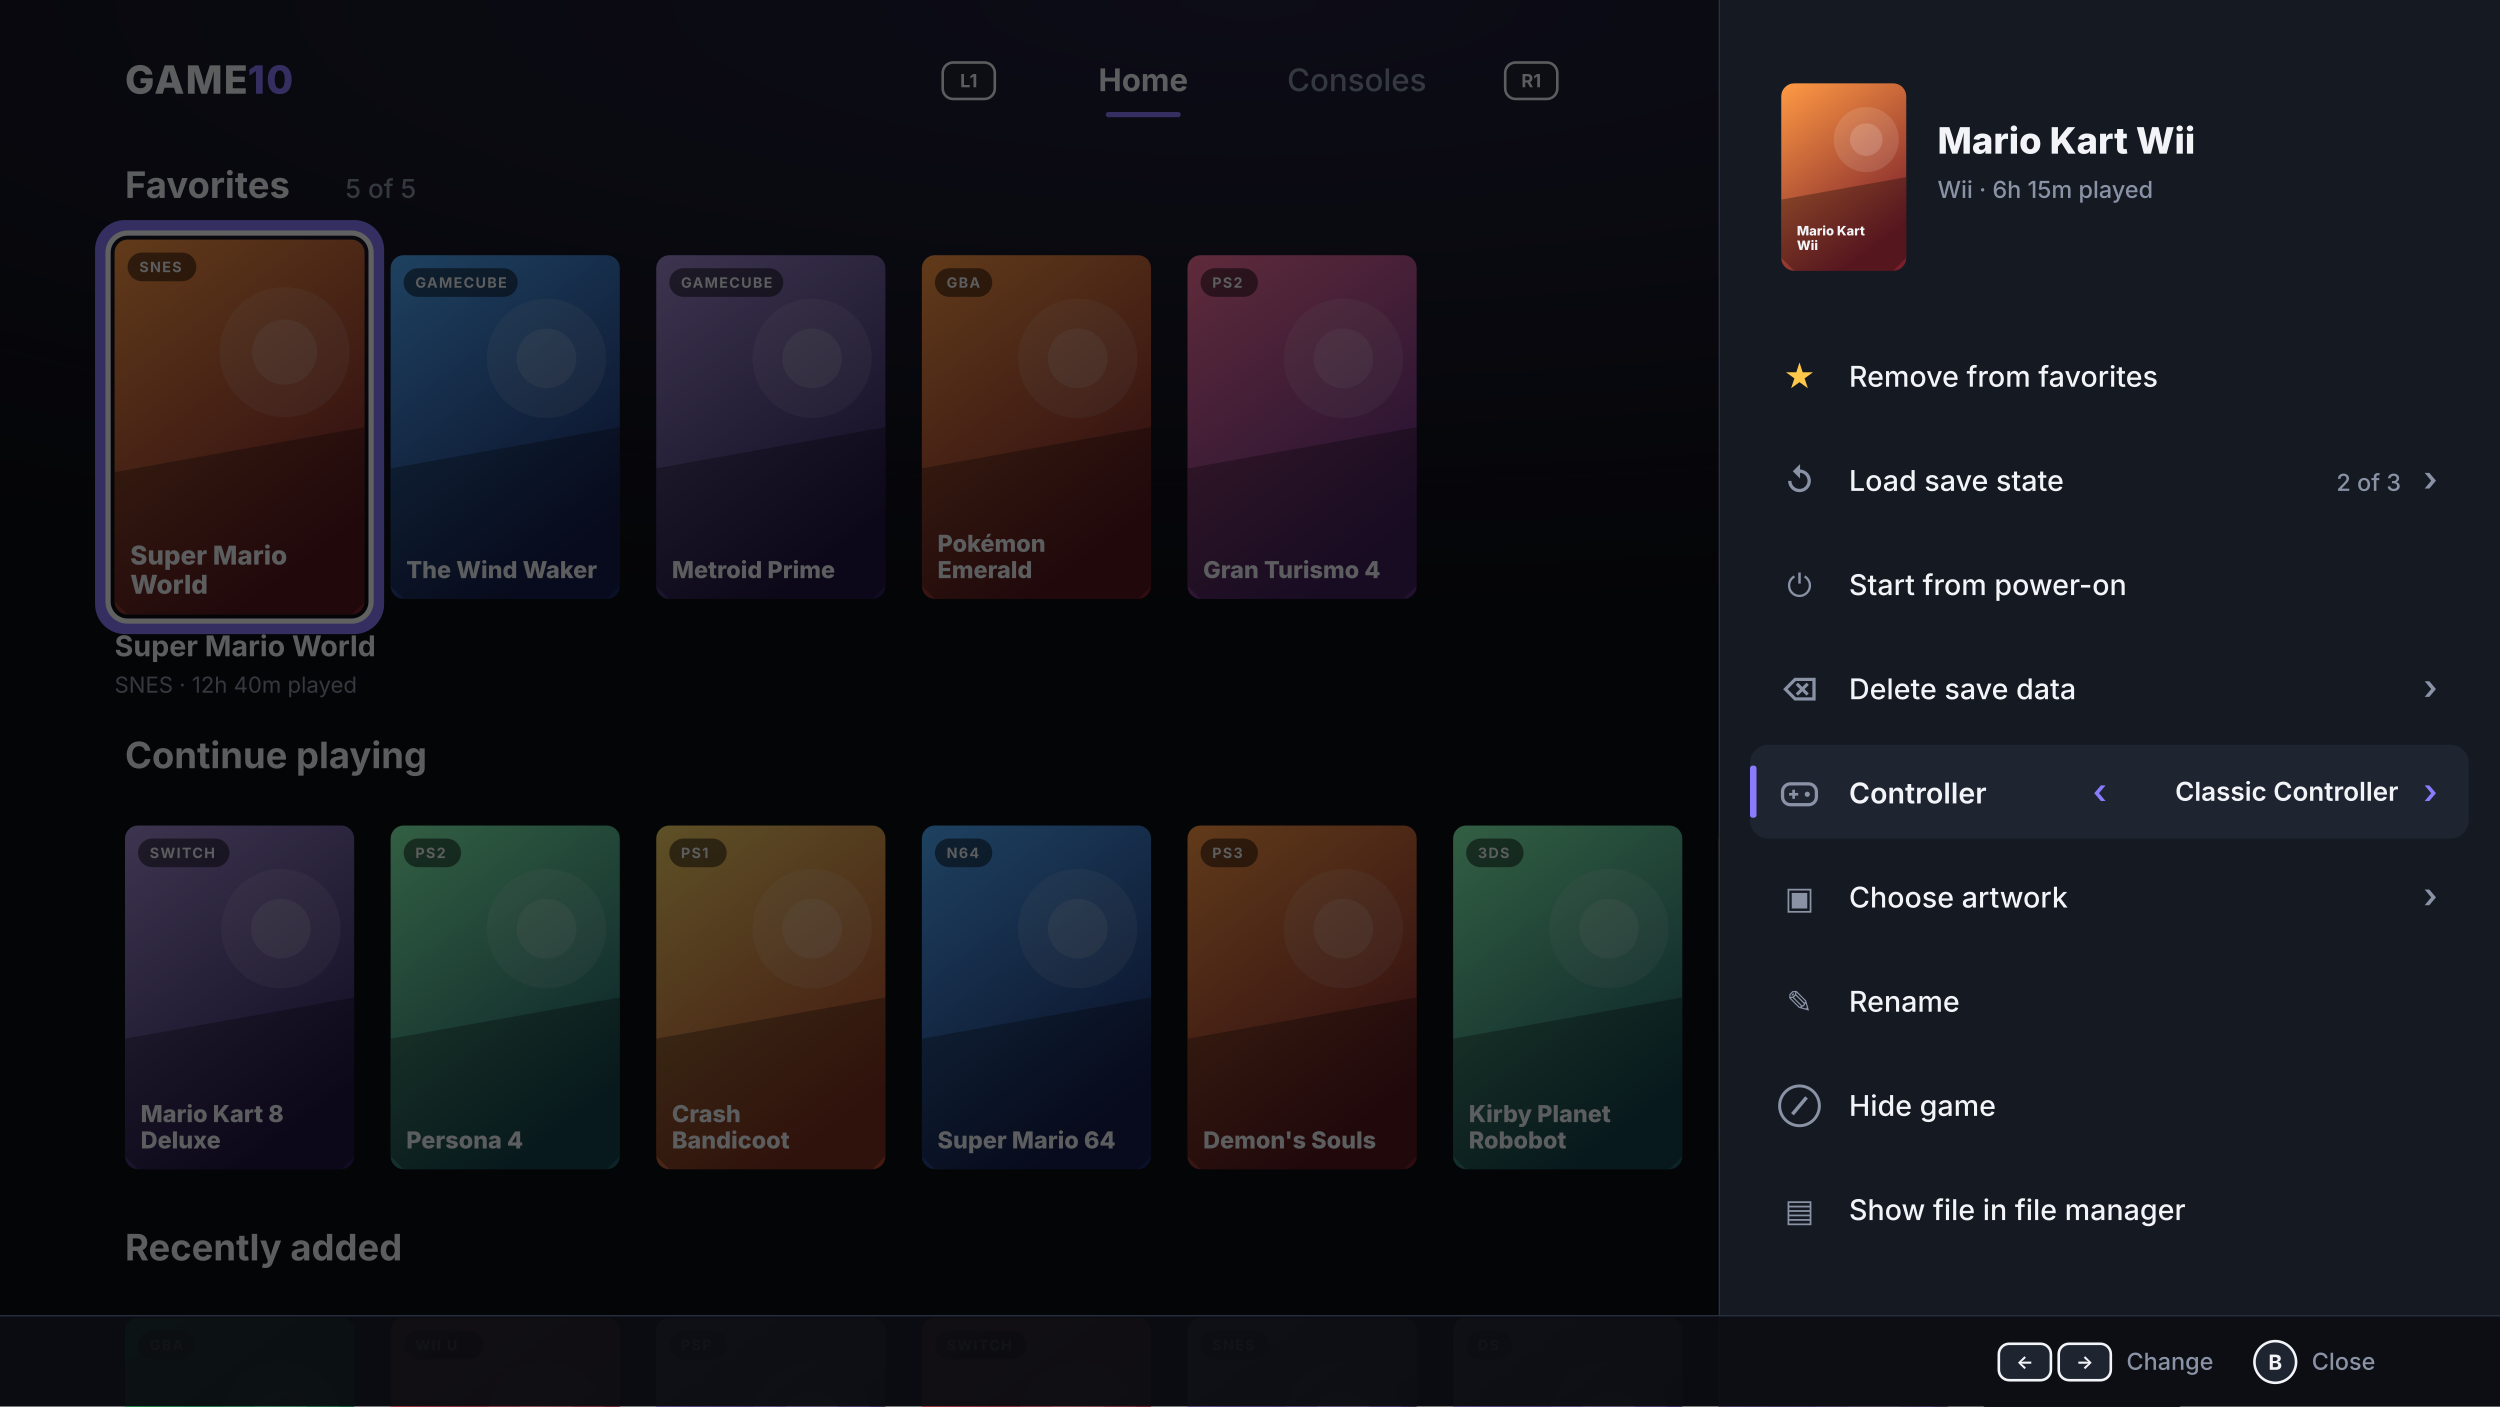
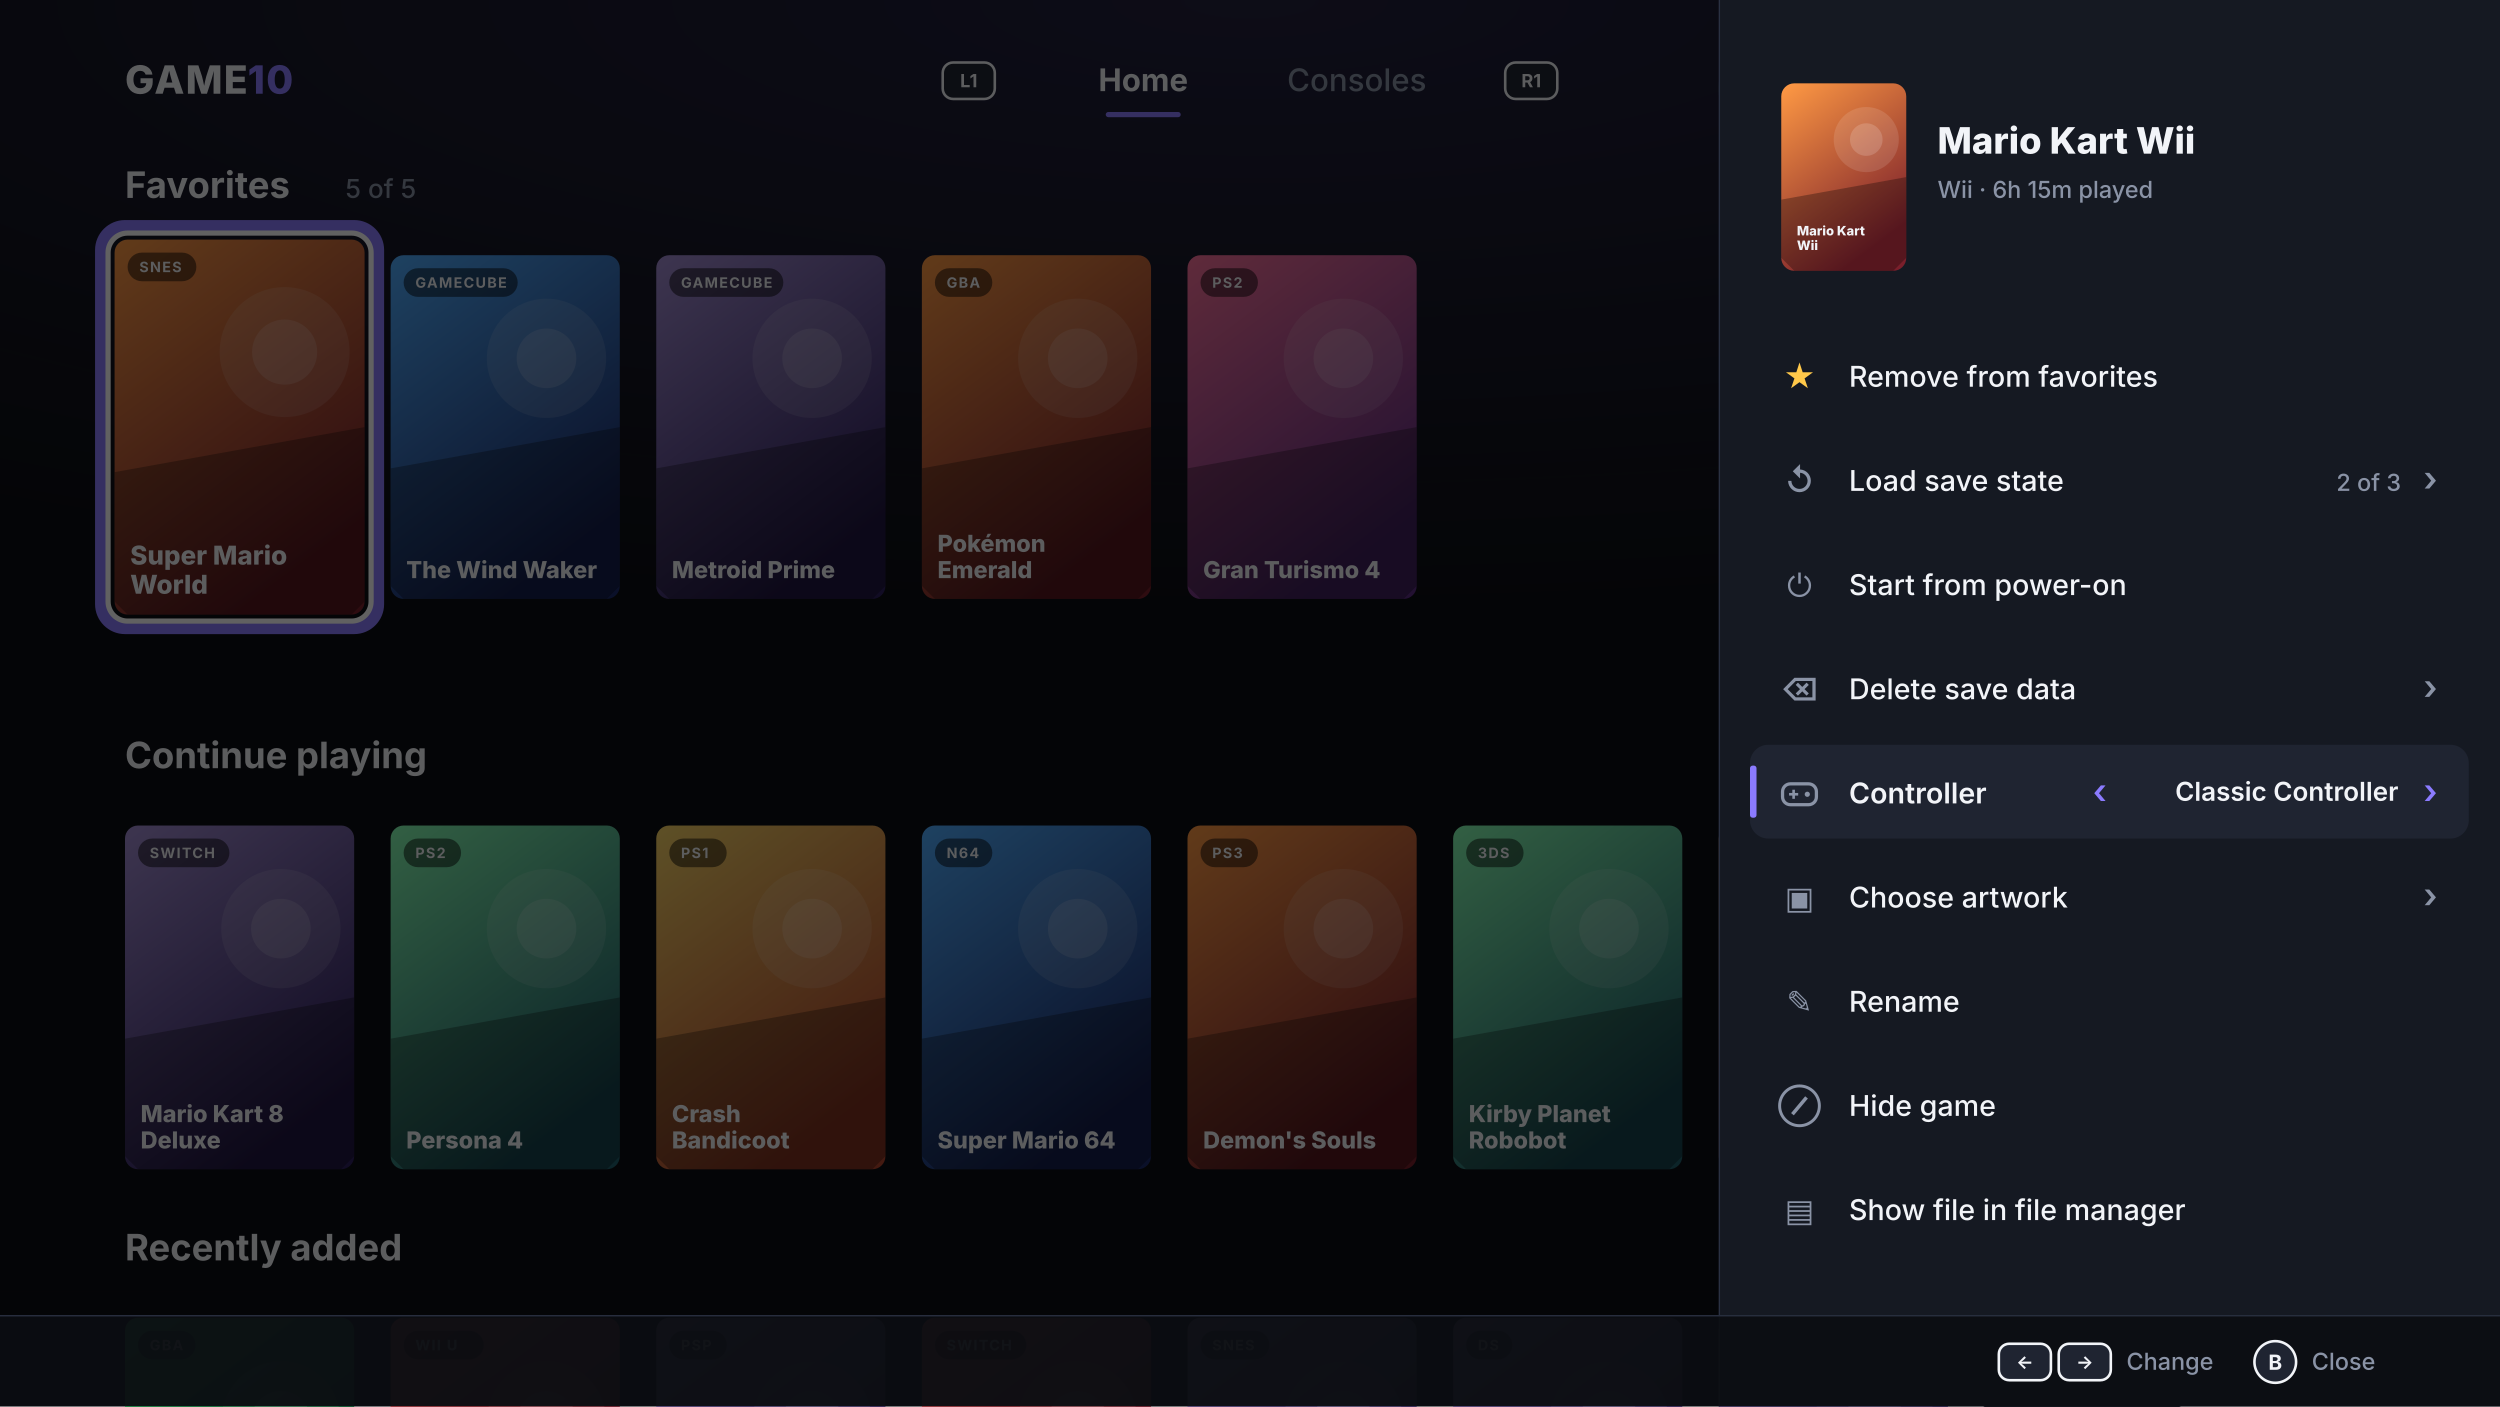
<svg xmlns="http://www.w3.org/2000/svg" width="1920" height="1080" viewBox="0 0 1920 1080">
  <defs>
    <radialGradient id="rg1" cx="0.5" cy="0" r="0.9">
      <stop offset="0" stop-color="#8B7BFF" stop-opacity="0.18" />
      <stop offset="1" stop-color="#8B7BFF" stop-opacity="0" />
    </radialGradient>
    <linearGradient id="lg2" x1="0" y1="0" x2="0.5" y2="1">
      <stop offset="0" stop-color="#FF9A44" stop-opacity="1" />
      <stop offset="1" stop-color="#7A1F2B" stop-opacity="1" />
    </linearGradient>
    <linearGradient id="lg3" x1="0" y1="0" x2="0.5" y2="1">
      <stop offset="0" stop-color="#4FACFE" stop-opacity="1" />
      <stop offset="1" stop-color="#1B2A6B" stop-opacity="1" />
    </linearGradient>
    <linearGradient id="lg4" x1="0" y1="0" x2="0.5" y2="1">
      <stop offset="0" stop-color="#A18CD1" stop-opacity="1" />
      <stop offset="1" stop-color="#2E1F5E" stop-opacity="1" />
    </linearGradient>
    <linearGradient id="lg5" x1="0" y1="0" x2="0.5" y2="1">
      <stop offset="0" stop-color="#FF9A44" stop-opacity="1" />
      <stop offset="1" stop-color="#7A1F2B" stop-opacity="1" />
    </linearGradient>
    <linearGradient id="lg6" x1="0" y1="0" x2="0.5" y2="1">
      <stop offset="0" stop-color="#FA709A" stop-opacity="1" />
      <stop offset="1" stop-color="#5B2C83" stop-opacity="1" />
    </linearGradient>
    <linearGradient id="lg7" x1="0" y1="0" x2="0.5" y2="1">
      <stop offset="0" stop-color="#A18CD1" stop-opacity="1" />
      <stop offset="1" stop-color="#2E1F5E" stop-opacity="1" />
    </linearGradient>
    <linearGradient id="lg8" x1="0" y1="0" x2="0.5" y2="1">
      <stop offset="0" stop-color="#84FAB0" stop-opacity="1" />
      <stop offset="1" stop-color="#1F5F6B" stop-opacity="1" />
    </linearGradient>
    <linearGradient id="lg9" x1="0" y1="0" x2="0.5" y2="1">
      <stop offset="0" stop-color="#F6D365" stop-opacity="1" />
      <stop offset="1" stop-color="#B3452C" stop-opacity="1" />
    </linearGradient>
    <linearGradient id="lg10" x1="0" y1="0" x2="0.5" y2="1">
      <stop offset="0" stop-color="#4FACFE" stop-opacity="1" />
      <stop offset="1" stop-color="#1B2A6B" stop-opacity="1" />
    </linearGradient>
    <linearGradient id="lg11" x1="0" y1="0" x2="0.5" y2="1">
      <stop offset="0" stop-color="#FF9A44" stop-opacity="1" />
      <stop offset="1" stop-color="#7A1F2B" stop-opacity="1" />
    </linearGradient>
    <linearGradient id="lg12" x1="0" y1="0" x2="0.5" y2="1">
      <stop offset="0" stop-color="#84FAB0" stop-opacity="1" />
      <stop offset="1" stop-color="#1F5F6B" stop-opacity="1" />
    </linearGradient>
    <linearGradient id="lg13" x1="0" y1="0" x2="0.5" y2="1">
      <stop offset="0" stop-color="#FCCB90" stop-opacity="1" />
      <stop offset="1" stop-color="#8E3B46" stop-opacity="1" />
    </linearGradient>
    <linearGradient id="lg14" x1="0" y1="0" x2="0.5" y2="1">
      <stop offset="0" stop-color="#43E97B" stop-opacity="1" />
      <stop offset="1" stop-color="#0F4C3A" stop-opacity="1" />
    </linearGradient>
    <linearGradient id="lg15" x1="0" y1="0" x2="0.5" y2="1">
      <stop offset="0" stop-color="#FF6B6B" stop-opacity="1" />
      <stop offset="1" stop-color="#6B1D3A" stop-opacity="1" />
    </linearGradient>
    <linearGradient id="lg16" x1="0" y1="0" x2="0.5" y2="1">
      <stop offset="0" stop-color="#A18CD1" stop-opacity="1" />
      <stop offset="1" stop-color="#2E1F5E" stop-opacity="1" />
    </linearGradient>
    <linearGradient id="lg17" x1="0" y1="0" x2="0.5" y2="1">
      <stop offset="0" stop-color="#FF6B6B" stop-opacity="1" />
      <stop offset="1" stop-color="#6B1D3A" stop-opacity="1" />
    </linearGradient>
    <linearGradient id="lg18" x1="0" y1="0" x2="0.5" y2="1">
      <stop offset="0" stop-color="#A18CD1" stop-opacity="1" />
      <stop offset="1" stop-color="#2E1F5E" stop-opacity="1" />
    </linearGradient>
    <linearGradient id="lg19" x1="0" y1="0" x2="0.5" y2="1">
      <stop offset="0" stop-color="#A18CD1" stop-opacity="1" />
      <stop offset="1" stop-color="#2E1F5E" stop-opacity="1" />
    </linearGradient>
    <linearGradient id="lg20" x1="0" y1="0" x2="0.5" y2="1">
      <stop offset="0" stop-color="#A18CD1" stop-opacity="1" />
      <stop offset="1" stop-color="#2E1F5E" stop-opacity="1" />
    </linearGradient>
    <linearGradient id="lg21" x1="0" y1="0" x2="0" y2="1">
      <stop offset="0" stop-color="#0B0D12" stop-opacity="0" />
      <stop offset="1" stop-color="#0B0D12" stop-opacity="1" />
    </linearGradient>
    <linearGradient id="lg22" x1="0" y1="0" x2="0.5" y2="1">
      <stop offset="0" stop-color="#FF9A44" stop-opacity="1" />
      <stop offset="1" stop-color="#7A1F2B" stop-opacity="1" />
    </linearGradient>
  </defs>
  <rect x="0.0" y="0.0" width="1920.0" height="1080.0" rx="0" fill="#0B0D12" fill-opacity="1" />
  <rect x="0.0" y="0.0" width="1920.0" height="520.0" rx="0" fill="url(#rg1)" fill-opacity="1" />
  <text x="96" y="72" font-family="Inter, 'Helvetica Neue', Arial, sans-serif" font-size="30" font-weight="800" fill="#F2F4F8" letter-spacing="1">GAME<tspan fill="#8B7BFF">10</tspan>
  </text>
  <rect x="724.0" y="48.0" width="40.0" height="28.0" rx="8" fill="#1F2431" fill-opacity="1" stroke="#F2F4F8" stroke-width="2" />
  <text x="744.0" y="67.0" font-family="Inter, 'Helvetica Neue', Arial, sans-serif" font-size="14" font-weight="700" fill="#F2F4F8" fill-opacity="1" text-anchor="middle" letter-spacing="0">L1</text>
  <rect x="1156.0" y="48.0" width="40.0" height="28.0" rx="8" fill="#1F2431" fill-opacity="1" stroke="#F2F4F8" stroke-width="2" />
  <text x="1176.0" y="67.0" font-family="Inter, 'Helvetica Neue', Arial, sans-serif" font-size="14" font-weight="700" fill="#F2F4F8" fill-opacity="1" text-anchor="middle" letter-spacing="0">R1</text>
  <text x="878.0" y="70.0" font-family="Inter, 'Helvetica Neue', Arial, sans-serif" font-size="24" font-weight="700" fill="#F2F4F8" fill-opacity="1" text-anchor="middle" letter-spacing="0">Home</text>
  <rect x="849.2" y="86.0" width="57.6" height="4.0" rx="2" fill="#8B7BFF" fill-opacity="1" />
  <text x="1042.0" y="70.0" font-family="Inter, 'Helvetica Neue', Arial, sans-serif" font-size="24" font-weight="500" fill="#8A93A6" fill-opacity="1" text-anchor="middle" letter-spacing="0">Consoles</text>
  <rect x="1320.0" y="44.0" width="330.0" height="48.0" rx="24" fill="#151922" fill-opacity="1" stroke="#2A3142" stroke-width="1" />
  <circle cx="1350.0" cy="66.0" r="8.0" fill="none" fill-opacity="1" stroke="#8A93A6" stroke-width="2.5" />
  <line x1="1356" y1="72" x2="1362" y2="78" stroke="#8A93A6" stroke-width="2.5" stroke-linecap="round" />
  <text x="1372.0" y="74.0" font-family="Inter, 'Helvetica Neue', Arial, sans-serif" font-size="18" font-weight="400" fill="#8A93A6" fill-opacity="1" text-anchor="start" letter-spacing="0">Search games</text>
  <rect x="1596.0" y="54.0" width="40.0" height="28.0" rx="8" fill="#1F2431" fill-opacity="1" stroke="#F2F4F8" stroke-width="2" />
  <text x="1616.0" y="73.0" font-family="Inter, 'Helvetica Neue', Arial, sans-serif" font-size="14" font-weight="700" fill="#F2F4F8" fill-opacity="1" text-anchor="middle" letter-spacing="0">L3</text>
  <rect x="1519.6" y="54.0" width="68.4" height="28.0" rx="8" fill="#1F2431" fill-opacity="1" stroke="#F2F4F8" stroke-width="2" />
  <text x="1553.8" y="73.0" font-family="Inter, 'Helvetica Neue', Arial, sans-serif" font-size="14" font-weight="700" fill="#F2F4F8" fill-opacity="1" text-anchor="middle" letter-spacing="0">Ctrl F</text>
  <circle cx="1690.0" cy="68.0" r="24.0" fill="#151922" fill-opacity="1" stroke="#2A3142" stroke-width="1" />
  <polygon points="1699.3,65.4 1702.8,65.9 1702.8,70.1 1699.3,70.6 1698.4,72.7 1700.5,75.6 1697.6,78.5 1694.7,76.4 1692.6,77.3 1692.1,80.8 1687.9,80.8 1687.4,77.3 1685.3,76.4 1682.4,78.5 1679.5,75.6 1681.6,72.7 1680.7,70.6 1677.2,70.1 1677.2,65.9 1680.7,65.4 1681.6,63.3 1679.5,60.4 1682.4,57.5 1685.3,59.6 1687.4,58.7 1687.9,55.2 1692.1,55.2 1692.6,58.7 1694.7,59.6 1697.6,57.5 1700.5,60.4 1698.4,63.3" fill="#8A93A6" />
  <circle cx="1690.0" cy="68.0" r="4.7" fill="#151922" fill-opacity="1" />
  <text x="1824.0" y="76.0" font-family="Inter, 'Helvetica Neue', Arial, sans-serif" font-size="24" font-weight="600" fill="#F2F4F8" fill-opacity="1" text-anchor="end" letter-spacing="0">21:42</text>
  <rect x="78.0" y="174.0" width="212.0" height="308.0" rx="18" fill="none" fill-opacity="0.4" stroke="#8B7BFF" stroke-width="10" />
  <rect x="83.0" y="179.0" width="202.0" height="298.0" rx="15" fill="none" fill-opacity="1" stroke="#FFFFFF" stroke-width="4" />
  <rect x="88.0" y="184.0" width="192.0" height="288.0" rx="10" fill="url(#lg2)" fill-opacity="1" />
  <circle cx="218.6" cy="270.4" r="49.9" fill="#FFFFFF" fill-opacity="0.12" />
  <circle cx="218.6" cy="270.4" r="25.0" fill="#FFFFFF" fill-opacity="0.16" />
  <polygon points="88,362.6 280,328.0 280,462.0 270,472.0 98,472.0 88,462.0" fill="#000000" fill-opacity=".3" />
  <text x="100.0" y="433.6" font-family="Inter, 'Helvetica Neue', Arial, sans-serif" font-size="20" font-weight="800" fill="#F2F4F8" fill-opacity="1" text-anchor="start" letter-spacing="0">Super Mario</text>
  <text x="100.0" y="456.0" font-family="Inter, 'Helvetica Neue', Arial, sans-serif" font-size="20" font-weight="800" fill="#F2F4F8" fill-opacity="1" text-anchor="start" letter-spacing="0">World</text>
  <rect x="98.0" y="194.0" width="52.8" height="22.0" rx="11" fill="#000000" fill-opacity="0.5" />
  <text x="107.0" y="209.0" font-family="Inter, 'Helvetica Neue', Arial, sans-serif" font-size="11" font-weight="700" fill="#F2F4F8" fill-opacity="1" text-anchor="start" letter-spacing="1">SNES</text>
-   <text x="88.0" y="504.0" font-family="Inter, 'Helvetica Neue', Arial, sans-serif" font-size="22" font-weight="700" fill="#F2F4F8" fill-opacity="1" text-anchor="start" letter-spacing="0">Super Mario World</text>
-   <text x="88.0" y="532.0" font-family="Inter, 'Helvetica Neue', Arial, sans-serif" font-size="17" font-weight="400" fill="#8A93A6" fill-opacity="1" text-anchor="start" letter-spacing="0">SNES · 12h 40m played</text>
  <rect x="300.0" y="196.0" width="176.0" height="264.0" rx="10" fill="url(#lg3)" fill-opacity="1" />
  <circle cx="419.7" cy="275.2" r="45.8" fill="#FFFFFF" fill-opacity="0.12" />
  <circle cx="419.7" cy="275.2" r="22.9" fill="#FFFFFF" fill-opacity="0.16" />
  <polygon points="300,359.7 476,328.0 476,450.0 466,460.0 310,460.0 300,450.0" fill="#000000" fill-opacity=".3" />
  <text x="312.0" y="444.0" font-family="Inter, 'Helvetica Neue', Arial, sans-serif" font-size="18" font-weight="800" fill="#F2F4F8" fill-opacity="1" text-anchor="start" letter-spacing="0">The Wind Waker</text>
  <rect x="310.0" y="206.0" width="87.6" height="22.0" rx="11" fill="#000000" fill-opacity="0.5" />
  <text x="319.0" y="221.0" font-family="Inter, 'Helvetica Neue', Arial, sans-serif" font-size="11" font-weight="700" fill="#F2F4F8" fill-opacity="1" text-anchor="start" letter-spacing="1">GAMECUBE</text>
  <rect x="504.0" y="196.0" width="176.0" height="264.0" rx="10" fill="url(#lg4)" fill-opacity="1" />
  <circle cx="623.7" cy="275.2" r="45.8" fill="#FFFFFF" fill-opacity="0.12" />
  <circle cx="623.7" cy="275.2" r="22.9" fill="#FFFFFF" fill-opacity="0.16" />
  <polygon points="504,359.7 680,328.0 680,450.0 670,460.0 514,460.0 504,450.0" fill="#000000" fill-opacity=".3" />
  <text x="516.0" y="444.0" font-family="Inter, 'Helvetica Neue', Arial, sans-serif" font-size="18" font-weight="800" fill="#F2F4F8" fill-opacity="1" text-anchor="start" letter-spacing="0">Metroid Prime</text>
  <rect x="514.0" y="206.0" width="87.6" height="22.0" rx="11" fill="#000000" fill-opacity="0.5" />
  <text x="523.0" y="221.0" font-family="Inter, 'Helvetica Neue', Arial, sans-serif" font-size="11" font-weight="700" fill="#F2F4F8" fill-opacity="1" text-anchor="start" letter-spacing="1">GAMECUBE</text>
  <rect x="708.0" y="196.0" width="176.0" height="264.0" rx="10" fill="url(#lg5)" fill-opacity="1" />
  <circle cx="827.7" cy="275.2" r="45.8" fill="#FFFFFF" fill-opacity="0.12" />
  <circle cx="827.7" cy="275.2" r="22.9" fill="#FFFFFF" fill-opacity="0.16" />
  <polygon points="708,359.7 884,328.0 884,450.0 874,460.0 718,460.0 708,450.0" fill="#000000" fill-opacity=".3" />
  <text x="720.0" y="423.8" font-family="Inter, 'Helvetica Neue', Arial, sans-serif" font-size="18" font-weight="800" fill="#F2F4F8" fill-opacity="1" text-anchor="start" letter-spacing="0">Pokémon</text>
  <text x="720.0" y="444.0" font-family="Inter, 'Helvetica Neue', Arial, sans-serif" font-size="18" font-weight="800" fill="#F2F4F8" fill-opacity="1" text-anchor="start" letter-spacing="0">Emerald</text>
  <rect x="718.0" y="206.0" width="44.1" height="22.0" rx="11" fill="#000000" fill-opacity="0.5" />
  <text x="727.0" y="221.0" font-family="Inter, 'Helvetica Neue', Arial, sans-serif" font-size="11" font-weight="700" fill="#F2F4F8" fill-opacity="1" text-anchor="start" letter-spacing="1">GBA</text>
  <rect x="912.0" y="196.0" width="176.0" height="264.0" rx="10" fill="url(#lg6)" fill-opacity="1" />
  <circle cx="1031.7" cy="275.2" r="45.8" fill="#FFFFFF" fill-opacity="0.12" />
  <circle cx="1031.7" cy="275.2" r="22.9" fill="#FFFFFF" fill-opacity="0.16" />
  <polygon points="912,359.7 1088,328.0 1088,450.0 1078,460.0 922,460.0 912,450.0" fill="#000000" fill-opacity=".3" />
  <text x="924.0" y="444.0" font-family="Inter, 'Helvetica Neue', Arial, sans-serif" font-size="18" font-weight="800" fill="#F2F4F8" fill-opacity="1" text-anchor="start" letter-spacing="0">Gran Turismo 4</text>
  <rect x="922.0" y="206.0" width="44.1" height="22.0" rx="11" fill="#000000" fill-opacity="0.5" />
  <text x="931.0" y="221.0" font-family="Inter, 'Helvetica Neue', Arial, sans-serif" font-size="11" font-weight="700" fill="#F2F4F8" fill-opacity="1" text-anchor="start" letter-spacing="1">PS2</text>
  <rect x="96.0" y="634.0" width="176.0" height="264.0" rx="10" fill="url(#lg7)" fill-opacity="1" />
  <circle cx="215.7" cy="713.2" r="45.8" fill="#FFFFFF" fill-opacity="0.12" />
  <circle cx="215.7" cy="713.2" r="22.9" fill="#FFFFFF" fill-opacity="0.16" />
  <polygon points="96,797.7 272,766.0 272,888.0 262,898.0 106,898.0 96,888.0" fill="#000000" fill-opacity=".3" />
  <text x="108.0" y="861.8" font-family="Inter, 'Helvetica Neue', Arial, sans-serif" font-size="18" font-weight="800" fill="#F2F4F8" fill-opacity="1" text-anchor="start" letter-spacing="0">Mario Kart 8</text>
  <text x="108.0" y="882.0" font-family="Inter, 'Helvetica Neue', Arial, sans-serif" font-size="18" font-weight="800" fill="#F2F4F8" fill-opacity="1" text-anchor="start" letter-spacing="0">Deluxe</text>
  <rect x="106.0" y="644.0" width="70.2" height="22.0" rx="11" fill="#000000" fill-opacity="0.5" />
  <text x="115.0" y="659.0" font-family="Inter, 'Helvetica Neue', Arial, sans-serif" font-size="11" font-weight="700" fill="#F2F4F8" fill-opacity="1" text-anchor="start" letter-spacing="1">SWITCH</text>
  <rect x="300.0" y="634.0" width="176.0" height="264.0" rx="10" fill="url(#lg8)" fill-opacity="1" />
  <circle cx="419.7" cy="713.2" r="45.8" fill="#FFFFFF" fill-opacity="0.12" />
  <circle cx="419.7" cy="713.2" r="22.9" fill="#FFFFFF" fill-opacity="0.16" />
  <polygon points="300,797.7 476,766.0 476,888.0 466,898.0 310,898.0 300,888.0" fill="#000000" fill-opacity=".3" />
  <text x="312.0" y="882.0" font-family="Inter, 'Helvetica Neue', Arial, sans-serif" font-size="18" font-weight="800" fill="#F2F4F8" fill-opacity="1" text-anchor="start" letter-spacing="0">Persona 4</text>
  <rect x="310.0" y="644.0" width="44.1" height="22.0" rx="11" fill="#000000" fill-opacity="0.5" />
  <text x="319.0" y="659.0" font-family="Inter, 'Helvetica Neue', Arial, sans-serif" font-size="11" font-weight="700" fill="#F2F4F8" fill-opacity="1" text-anchor="start" letter-spacing="1">PS2</text>
  <rect x="504.0" y="634.0" width="176.0" height="264.0" rx="10" fill="url(#lg9)" fill-opacity="1" />
  <circle cx="623.7" cy="713.2" r="45.8" fill="#FFFFFF" fill-opacity="0.12" />
  <circle cx="623.7" cy="713.2" r="22.9" fill="#FFFFFF" fill-opacity="0.16" />
  <polygon points="504,797.7 680,766.0 680,888.0 670,898.0 514,898.0 504,888.0" fill="#000000" fill-opacity=".3" />
  <text x="516.0" y="861.8" font-family="Inter, 'Helvetica Neue', Arial, sans-serif" font-size="18" font-weight="800" fill="#F2F4F8" fill-opacity="1" text-anchor="start" letter-spacing="0">Crash</text>
  <text x="516.0" y="882.0" font-family="Inter, 'Helvetica Neue', Arial, sans-serif" font-size="18" font-weight="800" fill="#F2F4F8" fill-opacity="1" text-anchor="start" letter-spacing="0">Bandicoot</text>
  <rect x="514.0" y="644.0" width="44.1" height="22.0" rx="11" fill="#000000" fill-opacity="0.5" />
  <text x="523.0" y="659.0" font-family="Inter, 'Helvetica Neue', Arial, sans-serif" font-size="11" font-weight="700" fill="#F2F4F8" fill-opacity="1" text-anchor="start" letter-spacing="1">PS1</text>
  <rect x="708.0" y="634.0" width="176.0" height="264.0" rx="10" fill="url(#lg10)" fill-opacity="1" />
  <circle cx="827.7" cy="713.2" r="45.8" fill="#FFFFFF" fill-opacity="0.12" />
  <circle cx="827.7" cy="713.2" r="22.9" fill="#FFFFFF" fill-opacity="0.16" />
  <polygon points="708,797.7 884,766.0 884,888.0 874,898.0 718,898.0 708,888.0" fill="#000000" fill-opacity=".3" />
  <text x="720.0" y="882.0" font-family="Inter, 'Helvetica Neue', Arial, sans-serif" font-size="18" font-weight="800" fill="#F2F4F8" fill-opacity="1" text-anchor="start" letter-spacing="0">Super Mario 64</text>
  <rect x="718.0" y="644.0" width="44.1" height="22.0" rx="11" fill="#000000" fill-opacity="0.5" />
  <text x="727.0" y="659.0" font-family="Inter, 'Helvetica Neue', Arial, sans-serif" font-size="11" font-weight="700" fill="#F2F4F8" fill-opacity="1" text-anchor="start" letter-spacing="1">N64</text>
  <rect x="912.0" y="634.0" width="176.0" height="264.0" rx="10" fill="url(#lg11)" fill-opacity="1" />
  <circle cx="1031.7" cy="713.2" r="45.8" fill="#FFFFFF" fill-opacity="0.12" />
  <circle cx="1031.7" cy="713.2" r="22.9" fill="#FFFFFF" fill-opacity="0.16" />
  <polygon points="912,797.7 1088,766.0 1088,888.0 1078,898.0 922,898.0 912,888.0" fill="#000000" fill-opacity=".3" />
  <text x="924.0" y="882.0" font-family="Inter, 'Helvetica Neue', Arial, sans-serif" font-size="18" font-weight="800" fill="#F2F4F8" fill-opacity="1" text-anchor="start" letter-spacing="0">Demon's Souls</text>
  <rect x="922.0" y="644.0" width="44.1" height="22.0" rx="11" fill="#000000" fill-opacity="0.5" />
  <text x="931.0" y="659.0" font-family="Inter, 'Helvetica Neue', Arial, sans-serif" font-size="11" font-weight="700" fill="#F2F4F8" fill-opacity="1" text-anchor="start" letter-spacing="1">PS3</text>
  <rect x="1116.0" y="634.0" width="176.0" height="264.0" rx="10" fill="url(#lg12)" fill-opacity="1" />
  <circle cx="1235.7" cy="713.2" r="45.8" fill="#FFFFFF" fill-opacity="0.12" />
  <circle cx="1235.7" cy="713.2" r="22.9" fill="#FFFFFF" fill-opacity="0.16" />
  <polygon points="1116,797.7 1292,766.0 1292,888.0 1282,898.0 1126,898.0 1116,888.0" fill="#000000" fill-opacity=".3" />
  <text x="1128.0" y="861.8" font-family="Inter, 'Helvetica Neue', Arial, sans-serif" font-size="18" font-weight="800" fill="#F2F4F8" fill-opacity="1" text-anchor="start" letter-spacing="0">Kirby Planet</text>
  <text x="1128.0" y="882.0" font-family="Inter, 'Helvetica Neue', Arial, sans-serif" font-size="18" font-weight="800" fill="#F2F4F8" fill-opacity="1" text-anchor="start" letter-spacing="0">Robobot</text>
  <rect x="1126.0" y="644.0" width="44.1" height="22.0" rx="11" fill="#000000" fill-opacity="0.5" />
  <text x="1135.0" y="659.0" font-family="Inter, 'Helvetica Neue', Arial, sans-serif" font-size="11" font-weight="700" fill="#F2F4F8" fill-opacity="1" text-anchor="start" letter-spacing="1">3DS</text>
  <rect x="1320.0" y="634.0" width="176.0" height="264.0" rx="10" fill="url(#lg13)" fill-opacity="1" />
  <circle cx="1439.7" cy="713.2" r="45.8" fill="#FFFFFF" fill-opacity="0.12" />
  <circle cx="1439.7" cy="713.2" r="22.9" fill="#FFFFFF" fill-opacity="0.16" />
  <polygon points="1320,797.7 1496,766.0 1496,888.0 1486,898.0 1330,898.0 1320,888.0" fill="#000000" fill-opacity=".3" />
  <text x="1332.0" y="882.0" font-family="Inter, 'Helvetica Neue', Arial, sans-serif" font-size="18" font-weight="800" fill="#F2F4F8" fill-opacity="1" text-anchor="start" letter-spacing="0">Bloodborne</text>
  <rect x="1330.0" y="644.0" width="44.1" height="22.0" rx="11" fill="#000000" fill-opacity="0.5" />
  <text x="1339.0" y="659.0" font-family="Inter, 'Helvetica Neue', Arial, sans-serif" font-size="11" font-weight="700" fill="#F2F4F8" fill-opacity="1" text-anchor="start" letter-spacing="1">PS4</text>
  <rect x="1524.0" y="634.0" width="150.0" height="264.0" rx="10" fill="#151922" fill-opacity="1" stroke="#2A3142" stroke-width="1" />
  <circle cx="1599.0" cy="742.0" r="26.0" fill="#1F2431" fill-opacity="1" />
  <path d="M1593.0,730.0 l12,12 l-12,12" fill="none" stroke="#F2F4F8" stroke-width="3" stroke-linecap="round" stroke-linejoin="round" />
  <text x="1599.0" y="796.0" font-family="Inter, 'Helvetica Neue', Arial, sans-serif" font-size="18" font-weight="600" fill="#F2F4F8" fill-opacity="1" text-anchor="middle" letter-spacing="0">See all</text>
  <text x="1599.0" y="820.0" font-family="Inter, 'Helvetica Neue', Arial, sans-serif" font-size="15" font-weight="400" fill="#8A93A6" fill-opacity="1" text-anchor="middle" letter-spacing="0">23 games</text>
  <rect x="96.0" y="1012.0" width="176.0" height="264.0" rx="10" fill="url(#lg14)" fill-opacity="1" />
  <circle cx="215.7" cy="1091.2" r="45.8" fill="#FFFFFF" fill-opacity="0.12" />
  <circle cx="215.7" cy="1091.2" r="22.9" fill="#FFFFFF" fill-opacity="0.16" />
  <polygon points="96,1175.7 272,1144.0 272,1266.0 262,1276.0 106,1276.0 96,1266.0" fill="#000000" fill-opacity=".3" />
  <text x="108.0" y="1260.0" font-family="Inter, 'Helvetica Neue', Arial, sans-serif" font-size="18" font-weight="800" fill="#F2F4F8" fill-opacity="1" text-anchor="start" letter-spacing="0">Aria of Sorrow</text>
  <rect x="106.0" y="1022.0" width="44.1" height="22.0" rx="11" fill="#000000" fill-opacity="0.5" />
  <text x="115.0" y="1037.0" font-family="Inter, 'Helvetica Neue', Arial, sans-serif" font-size="11" font-weight="700" fill="#F2F4F8" fill-opacity="1" text-anchor="start" letter-spacing="1">GBA</text>
  <rect x="300.0" y="1012.0" width="176.0" height="264.0" rx="10" fill="url(#lg15)" fill-opacity="1" />
  <circle cx="419.7" cy="1091.2" r="45.8" fill="#FFFFFF" fill-opacity="0.12" />
  <circle cx="419.7" cy="1091.2" r="22.9" fill="#FFFFFF" fill-opacity="0.16" />
  <polygon points="300,1175.7 476,1144.0 476,1266.0 466,1276.0 310,1276.0 300,1266.0" fill="#000000" fill-opacity=".3" />
  <text x="312.0" y="1239.8" font-family="Inter, 'Helvetica Neue', Arial, sans-serif" font-size="18" font-weight="800" fill="#F2F4F8" fill-opacity="1" text-anchor="start" letter-spacing="0">Xenoblade</text>
  <text x="312.0" y="1260.0" font-family="Inter, 'Helvetica Neue', Arial, sans-serif" font-size="18" font-weight="800" fill="#F2F4F8" fill-opacity="1" text-anchor="start" letter-spacing="0">Chronicles X</text>
  <rect x="310.0" y="1022.0" width="61.5" height="22.0" rx="11" fill="#000000" fill-opacity="0.5" />
  <text x="319.0" y="1037.0" font-family="Inter, 'Helvetica Neue', Arial, sans-serif" font-size="11" font-weight="700" fill="#F2F4F8" fill-opacity="1" text-anchor="start" letter-spacing="1">WII U</text>
  <rect x="504.0" y="1012.0" width="176.0" height="264.0" rx="10" fill="url(#lg16)" fill-opacity="1" />
  <circle cx="623.7" cy="1091.2" r="45.8" fill="#FFFFFF" fill-opacity="0.12" />
  <circle cx="623.7" cy="1091.2" r="22.9" fill="#FFFFFF" fill-opacity="0.16" />
  <polygon points="504,1175.7 680,1144.0 680,1266.0 670,1276.0 514,1276.0 504,1266.0" fill="#000000" fill-opacity=".3" />
  <text x="516.0" y="1239.8" font-family="Inter, 'Helvetica Neue', Arial, sans-serif" font-size="18" font-weight="800" fill="#F2F4F8" fill-opacity="1" text-anchor="start" letter-spacing="0">Monster Hunter</text>
  <text x="516.0" y="1260.0" font-family="Inter, 'Helvetica Neue', Arial, sans-serif" font-size="18" font-weight="800" fill="#F2F4F8" fill-opacity="1" text-anchor="start" letter-spacing="0">Freedom Unite</text>
  <rect x="514.0" y="1022.0" width="44.1" height="22.0" rx="11" fill="#000000" fill-opacity="0.5" />
  <text x="523.0" y="1037.0" font-family="Inter, 'Helvetica Neue', Arial, sans-serif" font-size="11" font-weight="700" fill="#F2F4F8" fill-opacity="1" text-anchor="start" letter-spacing="1">PSP</text>
  <rect x="708.0" y="1012.0" width="176.0" height="264.0" rx="10" fill="url(#lg17)" fill-opacity="1" />
  <circle cx="827.7" cy="1091.2" r="45.8" fill="#FFFFFF" fill-opacity="0.12" />
  <circle cx="827.7" cy="1091.2" r="22.9" fill="#FFFFFF" fill-opacity="0.16" />
  <polygon points="708,1175.7 884,1144.0 884,1266.0 874,1276.0 718,1276.0 708,1266.0" fill="#000000" fill-opacity=".3" />
  <text x="720.0" y="1260.0" font-family="Inter, 'Helvetica Neue', Arial, sans-serif" font-size="18" font-weight="800" fill="#F2F4F8" fill-opacity="1" text-anchor="start" letter-spacing="0">Metroid Dread</text>
  <rect x="718.0" y="1022.0" width="70.2" height="22.0" rx="11" fill="#000000" fill-opacity="0.5" />
  <text x="727.0" y="1037.0" font-family="Inter, 'Helvetica Neue', Arial, sans-serif" font-size="11" font-weight="700" fill="#F2F4F8" fill-opacity="1" text-anchor="start" letter-spacing="1">SWITCH</text>
  <rect x="912.0" y="1012.0" width="176.0" height="264.0" rx="10" fill="url(#lg18)" fill-opacity="1" />
  <circle cx="1031.7" cy="1091.2" r="45.8" fill="#FFFFFF" fill-opacity="0.12" />
  <circle cx="1031.7" cy="1091.2" r="22.9" fill="#FFFFFF" fill-opacity="0.16" />
  <polygon points="912,1175.7 1088,1144.0 1088,1266.0 1078,1276.0 922,1276.0 912,1266.0" fill="#000000" fill-opacity=".3" />
  <text x="924.0" y="1260.0" font-family="Inter, 'Helvetica Neue', Arial, sans-serif" font-size="18" font-weight="800" fill="#F2F4F8" fill-opacity="1" text-anchor="start" letter-spacing="0">Chrono Trigger</text>
  <rect x="922.0" y="1022.0" width="52.8" height="22.0" rx="11" fill="#000000" fill-opacity="0.5" />
  <text x="931.0" y="1037.0" font-family="Inter, 'Helvetica Neue', Arial, sans-serif" font-size="11" font-weight="700" fill="#F2F4F8" fill-opacity="1" text-anchor="start" letter-spacing="1">SNES</text>
  <rect x="1116.0" y="1012.0" width="176.0" height="264.0" rx="10" fill="url(#lg19)" fill-opacity="1" />
  <circle cx="1235.7" cy="1091.2" r="45.8" fill="#FFFFFF" fill-opacity="0.12" />
  <circle cx="1235.7" cy="1091.2" r="22.9" fill="#FFFFFF" fill-opacity="0.16" />
  <polygon points="1116,1175.7 1292,1144.0 1292,1266.0 1282,1276.0 1126,1276.0 1116,1266.0" fill="#000000" fill-opacity=".3" />
  <text x="1128.0" y="1260.0" font-family="Inter, 'Helvetica Neue', Arial, sans-serif" font-size="18" font-weight="800" fill="#F2F4F8" fill-opacity="1" text-anchor="start" letter-spacing="0">Mario Kart DS</text>
  <rect x="1126.0" y="1022.0" width="35.4" height="22.0" rx="11" fill="#000000" fill-opacity="0.5" />
  <text x="1135.0" y="1037.0" font-family="Inter, 'Helvetica Neue', Arial, sans-serif" font-size="11" font-weight="700" fill="#F2F4F8" fill-opacity="1" text-anchor="start" letter-spacing="1">DS</text>
  <rect x="1320.0" y="1012.0" width="176.0" height="264.0" rx="10" fill="url(#lg20)" fill-opacity="1" />
  <circle cx="1439.7" cy="1091.2" r="45.8" fill="#FFFFFF" fill-opacity="0.12" />
  <circle cx="1439.7" cy="1091.2" r="22.9" fill="#FFFFFF" fill-opacity="0.16" />
  <polygon points="1320,1175.7 1496,1144.0 1496,1266.0 1486,1276.0 1330,1276.0 1320,1266.0" fill="#000000" fill-opacity=".3" />
  <text x="1332.0" y="1239.8" font-family="Inter, 'Helvetica Neue', Arial, sans-serif" font-size="18" font-weight="800" fill="#F2F4F8" fill-opacity="1" text-anchor="start" letter-spacing="0">Spyro the</text>
  <text x="1332.0" y="1260.0" font-family="Inter, 'Helvetica Neue', Arial, sans-serif" font-size="18" font-weight="800" fill="#F2F4F8" fill-opacity="1" text-anchor="start" letter-spacing="0">Dragon</text>
  <rect x="1330.0" y="1022.0" width="44.1" height="22.0" rx="11" fill="#000000" fill-opacity="0.5" />
  <text x="1339.0" y="1037.0" font-family="Inter, 'Helvetica Neue', Arial, sans-serif" font-size="11" font-weight="700" fill="#F2F4F8" fill-opacity="1" text-anchor="start" letter-spacing="1">PS1</text>
  <rect x="1524.0" y="1012.0" width="150.0" height="264.0" rx="10" fill="#151922" fill-opacity="1" stroke="#2A3142" stroke-width="1" />
  <circle cx="1599.0" cy="1120.0" r="26.0" fill="#1F2431" fill-opacity="1" />
  <path d="M1593.0,1108.0 l12,12 l-12,12" fill="none" stroke="#F2F4F8" stroke-width="3" stroke-linecap="round" stroke-linejoin="round" />
  <text x="1599.0" y="1174.0" font-family="Inter, 'Helvetica Neue', Arial, sans-serif" font-size="18" font-weight="600" fill="#F2F4F8" fill-opacity="1" text-anchor="middle" letter-spacing="0">See all</text>
  <text x="1599.0" y="1198.0" font-family="Inter, 'Helvetica Neue', Arial, sans-serif" font-size="15" font-weight="400" fill="#8A93A6" fill-opacity="1" text-anchor="middle" letter-spacing="0">20 games</text>
  <rect x="0.0" y="930.0" width="1920.0" height="80.0" rx="0" fill="url(#lg21)" fill-opacity="1" />
  <text x="96.0" y="152.0" font-family="Inter, 'Helvetica Neue', Arial, sans-serif" font-size="28" font-weight="700" fill="#F2F4F8" fill-opacity="1" text-anchor="start" letter-spacing="0">Favorites</text>
  <text x="265.2" y="152.0" font-family="Inter, 'Helvetica Neue', Arial, sans-serif" font-size="20" font-weight="500" fill="#8A93A6" fill-opacity="1" text-anchor="start" letter-spacing="0">5 of 5</text>
  <text x="96.0" y="590.0" font-family="Inter, 'Helvetica Neue', Arial, sans-serif" font-size="28" font-weight="700" fill="#F2F4F8" fill-opacity="1" text-anchor="start" letter-spacing="0">Continue playing</text>
  <text x="96.0" y="968.0" font-family="Inter, 'Helvetica Neue', Arial, sans-serif" font-size="28" font-weight="700" fill="#F2F4F8" fill-opacity="1" text-anchor="start" letter-spacing="0">Recently added</text>
  <rect x="0.0" y="0.0" width="1920.0" height="1080.0" rx="0" fill="#000000" fill-opacity="0.62" />
  <rect x="1320.0" y="0.0" width="600.0" height="1080.0" rx="0" fill="#151922" fill-opacity="1" />
  <rect x="1320.0" y="0.0" width="1.0" height="1080.0" rx="0" fill="#2A3142" fill-opacity="1" />
  <rect x="1368.0" y="64.0" width="96.0" height="144.0" rx="10" fill="url(#lg22)" fill-opacity="1" />
  <circle cx="1433.3" cy="107.2" r="25.0" fill="#FFFFFF" fill-opacity="0.12" />
  <circle cx="1433.3" cy="107.2" r="12.5" fill="#FFFFFF" fill-opacity="0.16" />
  <polygon points="1368,153.3 1464,136.0 1464,198.0 1454,208.0 1378,208.0 1368,198.0" fill="#000000" fill-opacity=".3" />
  <text x="1380.0" y="180.8" font-family="Inter, 'Helvetica Neue', Arial, sans-serif" font-size="10" font-weight="800" fill="#F2F4F8" fill-opacity="1" text-anchor="start" letter-spacing="0">Mario Kart</text>
  <text x="1380.0" y="192.0" font-family="Inter, 'Helvetica Neue', Arial, sans-serif" font-size="10" font-weight="800" fill="#F2F4F8" fill-opacity="1" text-anchor="start" letter-spacing="0">Wii</text>
  <text x="1488.0" y="118.0" font-family="Inter, 'Helvetica Neue', Arial, sans-serif" font-size="28" font-weight="800" fill="#F2F4F8" fill-opacity="1" text-anchor="start" letter-spacing="0">Mario Kart Wii</text>
  <text x="1488.0" y="152.0" font-family="Inter, 'Helvetica Neue', Arial, sans-serif" font-size="18" font-weight="500" fill="#8A93A6" fill-opacity="1" text-anchor="start" letter-spacing="0">Wii  ·  6h 15m played</text>
  <text x="1382.0" y="298.0" font-family="Inter, 'Helvetica Neue', Arial, sans-serif" font-size="24" font-weight="600" fill="#FFC84A" fill-opacity="1" text-anchor="middle" letter-spacing="0">★</text>
  <text x="1420.0" y="297.0" font-family="Inter, 'Helvetica Neue', Arial, sans-serif" font-size="22" font-weight="500" fill="#F2F4F8" fill-opacity="1" text-anchor="start" letter-spacing="0">Remove from favorites</text>
  <text x="1382.0" y="378.0" font-family="Inter, 'Helvetica Neue', Arial, sans-serif" font-size="24" font-weight="600" fill="#8A93A6" fill-opacity="1" text-anchor="middle" letter-spacing="0">↺</text>
  <text x="1420.0" y="377.0" font-family="Inter, 'Helvetica Neue', Arial, sans-serif" font-size="22" font-weight="500" fill="#F2F4F8" fill-opacity="1" text-anchor="start" letter-spacing="0">Load save state</text>
  <text x="1844.0" y="377.0" font-family="Inter, 'Helvetica Neue', Arial, sans-serif" font-size="18" font-weight="500" fill="#8A93A6" fill-opacity="1" text-anchor="end" letter-spacing="0">2 of 3</text>
  <text x="1872.0" y="377.0" font-family="Inter, 'Helvetica Neue', Arial, sans-serif" font-size="26" font-weight="600" fill="#8A93A6" fill-opacity="1" text-anchor="end" letter-spacing="0">›</text>
  <text x="1382.0" y="458.0" font-family="Inter, 'Helvetica Neue', Arial, sans-serif" font-size="24" font-weight="600" fill="#8A93A6" fill-opacity="1" text-anchor="middle" letter-spacing="0">⏻</text>
  <text x="1420.0" y="457.0" font-family="Inter, 'Helvetica Neue', Arial, sans-serif" font-size="22" font-weight="500" fill="#F2F4F8" fill-opacity="1" text-anchor="start" letter-spacing="0">Start from power-on</text>
  <text x="1382.0" y="538.0" font-family="Inter, 'Helvetica Neue', Arial, sans-serif" font-size="24" font-weight="600" fill="#8A93A6" fill-opacity="1" text-anchor="middle" letter-spacing="0">⌫</text>
  <text x="1420.0" y="537.0" font-family="Inter, 'Helvetica Neue', Arial, sans-serif" font-size="22" font-weight="500" fill="#F2F4F8" fill-opacity="1" text-anchor="start" letter-spacing="0">Delete save data</text>
  <text x="1872.0" y="537.0" font-family="Inter, 'Helvetica Neue', Arial, sans-serif" font-size="26" font-weight="600" fill="#8A93A6" fill-opacity="1" text-anchor="end" letter-spacing="0">›</text>
  <rect x="1344.0" y="572.0" width="552.0" height="72.0" rx="14" fill="#1F2431" fill-opacity="1" />
  <rect x="1344.0" y="588.0" width="5.0" height="40.0" rx="2" fill="#8B7BFF" fill-opacity="1" />
  <rect x="1369.0" y="602.0" width="26.0" height="16.0" rx="6" fill="none" fill-opacity="1" stroke="#8A93A6" stroke-width="2.5" />
  <rect x="1374.0" y="609.0" width="7.0" height="2.0" rx="0" fill="#8A93A6" fill-opacity="1" />
  <rect x="1376.5" y="606.5" width="2.0" height="7.0" rx="0" fill="#8A93A6" fill-opacity="1" />
  <circle cx="1388.0" cy="610.0" r="2.0" fill="#8A93A6" fill-opacity="1" />
  <text x="1420.0" y="617.0" font-family="Inter, 'Helvetica Neue', Arial, sans-serif" font-size="22" font-weight="600" fill="#F2F4F8" fill-opacity="1" text-anchor="start" letter-spacing="0">Controller</text>
  <text x="1872.0" y="617.0" font-family="Inter, 'Helvetica Neue', Arial, sans-serif" font-size="26" font-weight="600" fill="#8B7BFF" fill-opacity="1" text-anchor="end" letter-spacing="0">›</text>
  <text x="1842.0" y="615.0" font-family="Inter, 'Helvetica Neue', Arial, sans-serif" font-size="20" font-weight="600" fill="#F2F4F8" fill-opacity="1" text-anchor="end" letter-spacing="0">Classic Controller</text>
  <text x="1618.0" y="617.0" font-family="Inter, 'Helvetica Neue', Arial, sans-serif" font-size="26" font-weight="600" fill="#8B7BFF" fill-opacity="1" text-anchor="end" letter-spacing="0">‹</text>
  <text x="1382.0" y="698.0" font-family="Inter, 'Helvetica Neue', Arial, sans-serif" font-size="24" font-weight="600" fill="#8A93A6" fill-opacity="1" text-anchor="middle" letter-spacing="0">▣</text>
  <text x="1420.0" y="697.0" font-family="Inter, 'Helvetica Neue', Arial, sans-serif" font-size="22" font-weight="500" fill="#F2F4F8" fill-opacity="1" text-anchor="start" letter-spacing="0">Choose artwork</text>
  <text x="1872.0" y="697.0" font-family="Inter, 'Helvetica Neue', Arial, sans-serif" font-size="26" font-weight="600" fill="#8A93A6" fill-opacity="1" text-anchor="end" letter-spacing="0">›</text>
  <text x="1382.0" y="778.0" font-family="Inter, 'Helvetica Neue', Arial, sans-serif" font-size="24" font-weight="600" fill="#8A93A6" fill-opacity="1" text-anchor="middle" letter-spacing="0">✎</text>
  <text x="1420.0" y="777.0" font-family="Inter, 'Helvetica Neue', Arial, sans-serif" font-size="22" font-weight="500" fill="#F2F4F8" fill-opacity="1" text-anchor="start" letter-spacing="0">Rename</text>
  <text x="1382.0" y="858.0" font-family="Inter, 'Helvetica Neue', Arial, sans-serif" font-size="24" font-weight="600" fill="#8A93A6" fill-opacity="1" text-anchor="middle" letter-spacing="0">⊘</text>
  <text x="1420.0" y="857.0" font-family="Inter, 'Helvetica Neue', Arial, sans-serif" font-size="22" font-weight="500" fill="#F2F4F8" fill-opacity="1" text-anchor="start" letter-spacing="0">Hide game</text>
  <text x="1382.0" y="938.0" font-family="Inter, 'Helvetica Neue', Arial, sans-serif" font-size="24" font-weight="600" fill="#8A93A6" fill-opacity="1" text-anchor="middle" letter-spacing="0">▤</text>
  <text x="1420.0" y="937.0" font-family="Inter, 'Helvetica Neue', Arial, sans-serif" font-size="22" font-weight="500" fill="#F2F4F8" fill-opacity="1" text-anchor="start" letter-spacing="0">Show file in file manager</text>
  <rect x="0.0" y="1010.0" width="1920.0" height="70.0" rx="0" fill="#0B0D12" fill-opacity="0.92" />
  <rect x="0.0" y="1010.0" width="1920.0" height="1.0" rx="0" fill="#2A3142" fill-opacity="1" />
  <text x="1775.4" y="1052.0" font-family="Inter, 'Helvetica Neue', Arial, sans-serif" font-size="18" font-weight="500" fill="#8A93A6" fill-opacity="1" text-anchor="start" letter-spacing="0">Close</text>
  <circle cx="1747.4" cy="1046.0" r="16.0" fill="#1F2431" fill-opacity="1" stroke="#F2F4F8" stroke-width="2" />
  <text x="1747.4" y="1052.0" font-family="Inter, 'Helvetica Neue', Arial, sans-serif" font-size="16" font-weight="700" fill="#F2F4F8" fill-opacity="1" text-anchor="middle" letter-spacing="0">B</text>
  <text x="1633.1" y="1052.0" font-family="Inter, 'Helvetica Neue', Arial, sans-serif" font-size="18" font-weight="500" fill="#8A93A6" fill-opacity="1" text-anchor="start" letter-spacing="0">Change</text>
  <rect x="1581.1" y="1032.0" width="40.0" height="28.0" rx="8" fill="#1F2431" fill-opacity="1" stroke="#F2F4F8" stroke-width="2" />
  <text x="1601.1" y="1051.0" font-family="Inter, 'Helvetica Neue', Arial, sans-serif" font-size="14" font-weight="700" fill="#F2F4F8" fill-opacity="1" text-anchor="middle" letter-spacing="0">→</text>
  <rect x="1535.1" y="1032.0" width="40.0" height="28.0" rx="8" fill="#1F2431" fill-opacity="1" stroke="#F2F4F8" stroke-width="2" />
  <text x="1555.1" y="1051.0" font-family="Inter, 'Helvetica Neue', Arial, sans-serif" font-size="14" font-weight="700" fill="#F2F4F8" fill-opacity="1" text-anchor="middle" letter-spacing="0">←</text>
</svg>
